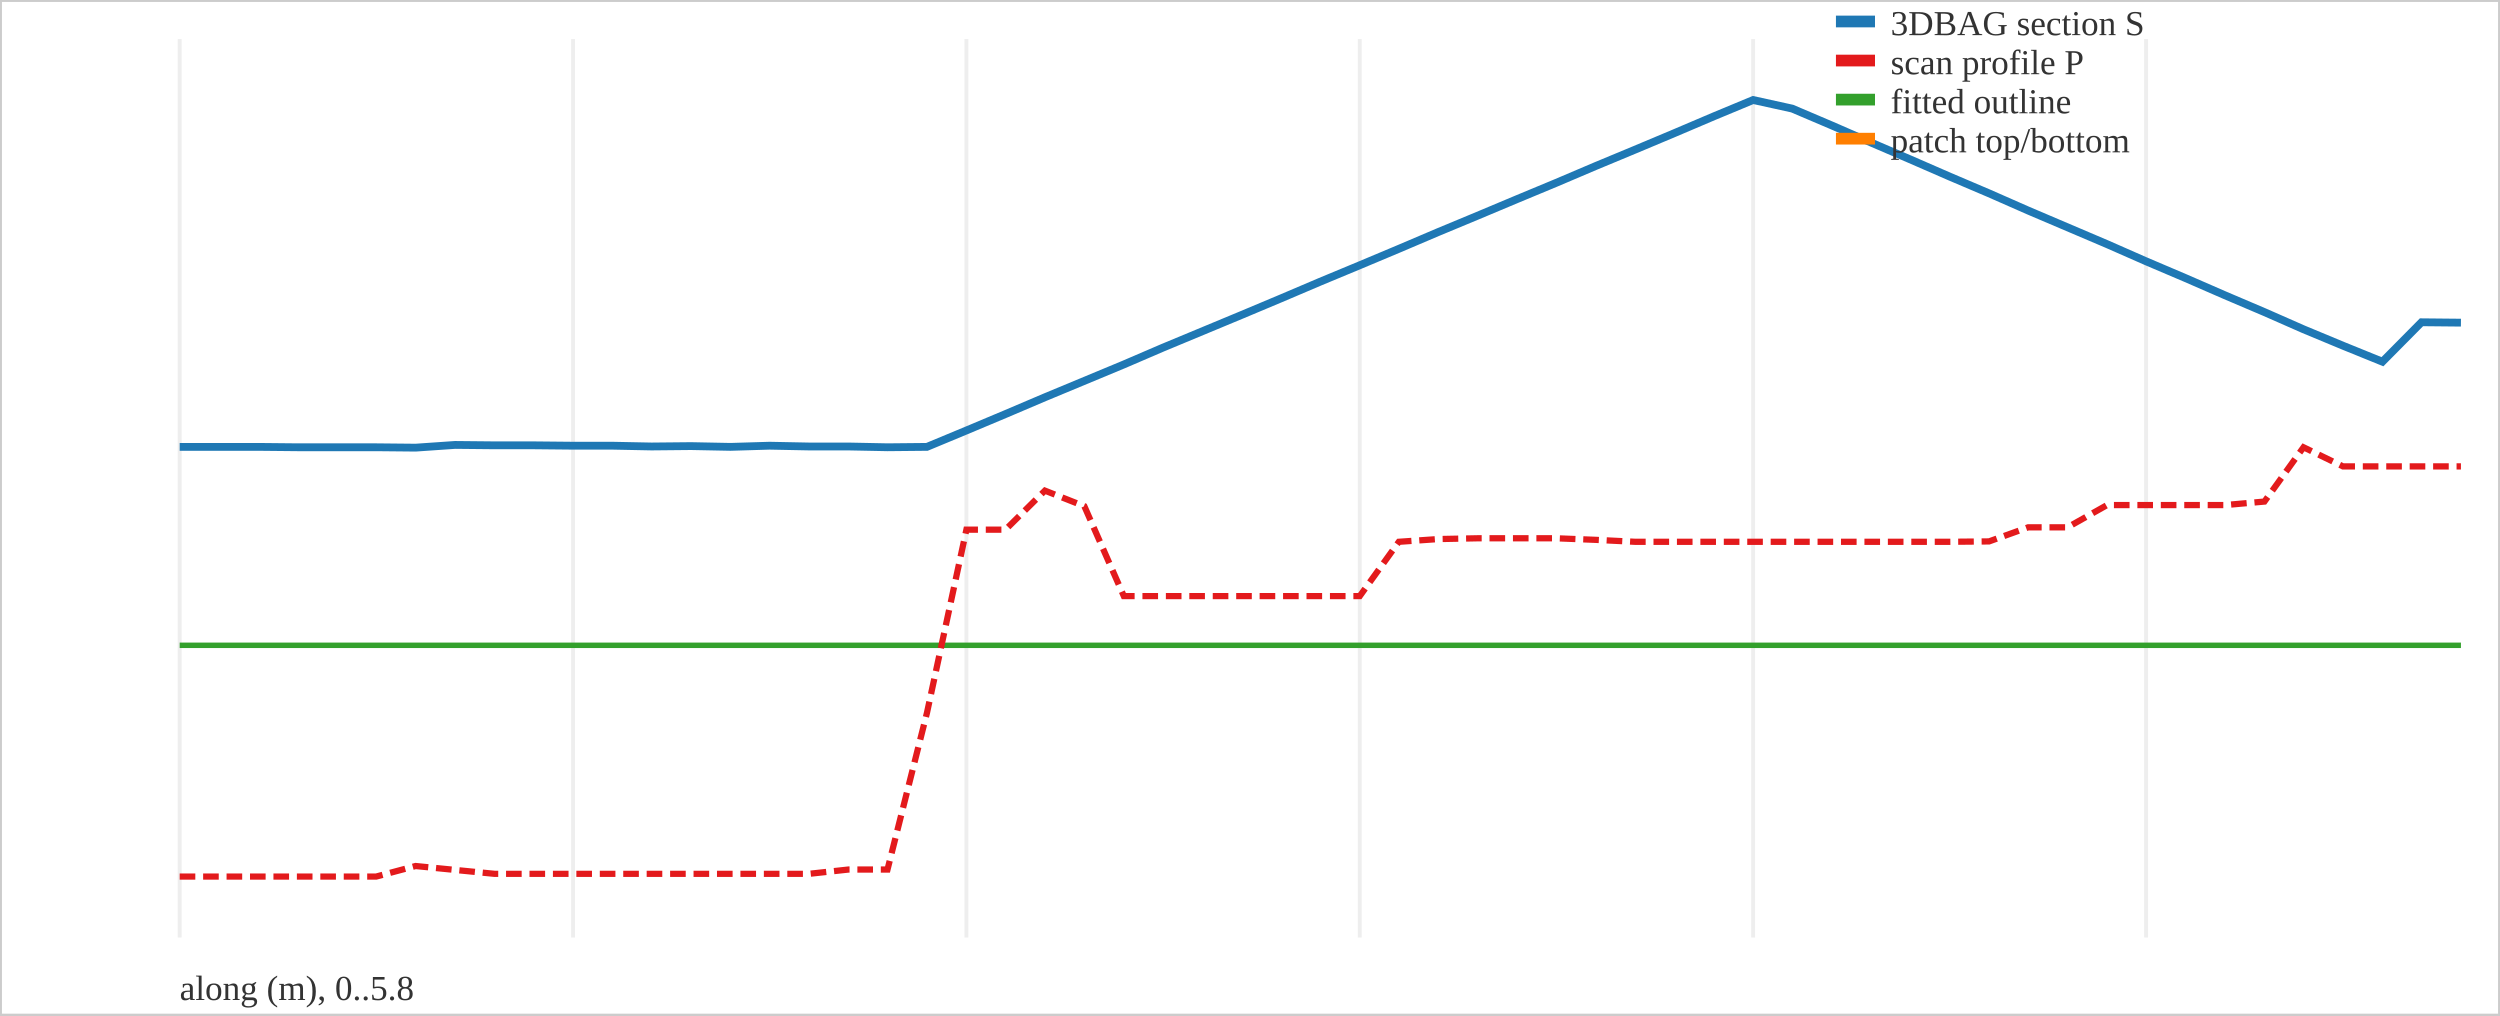
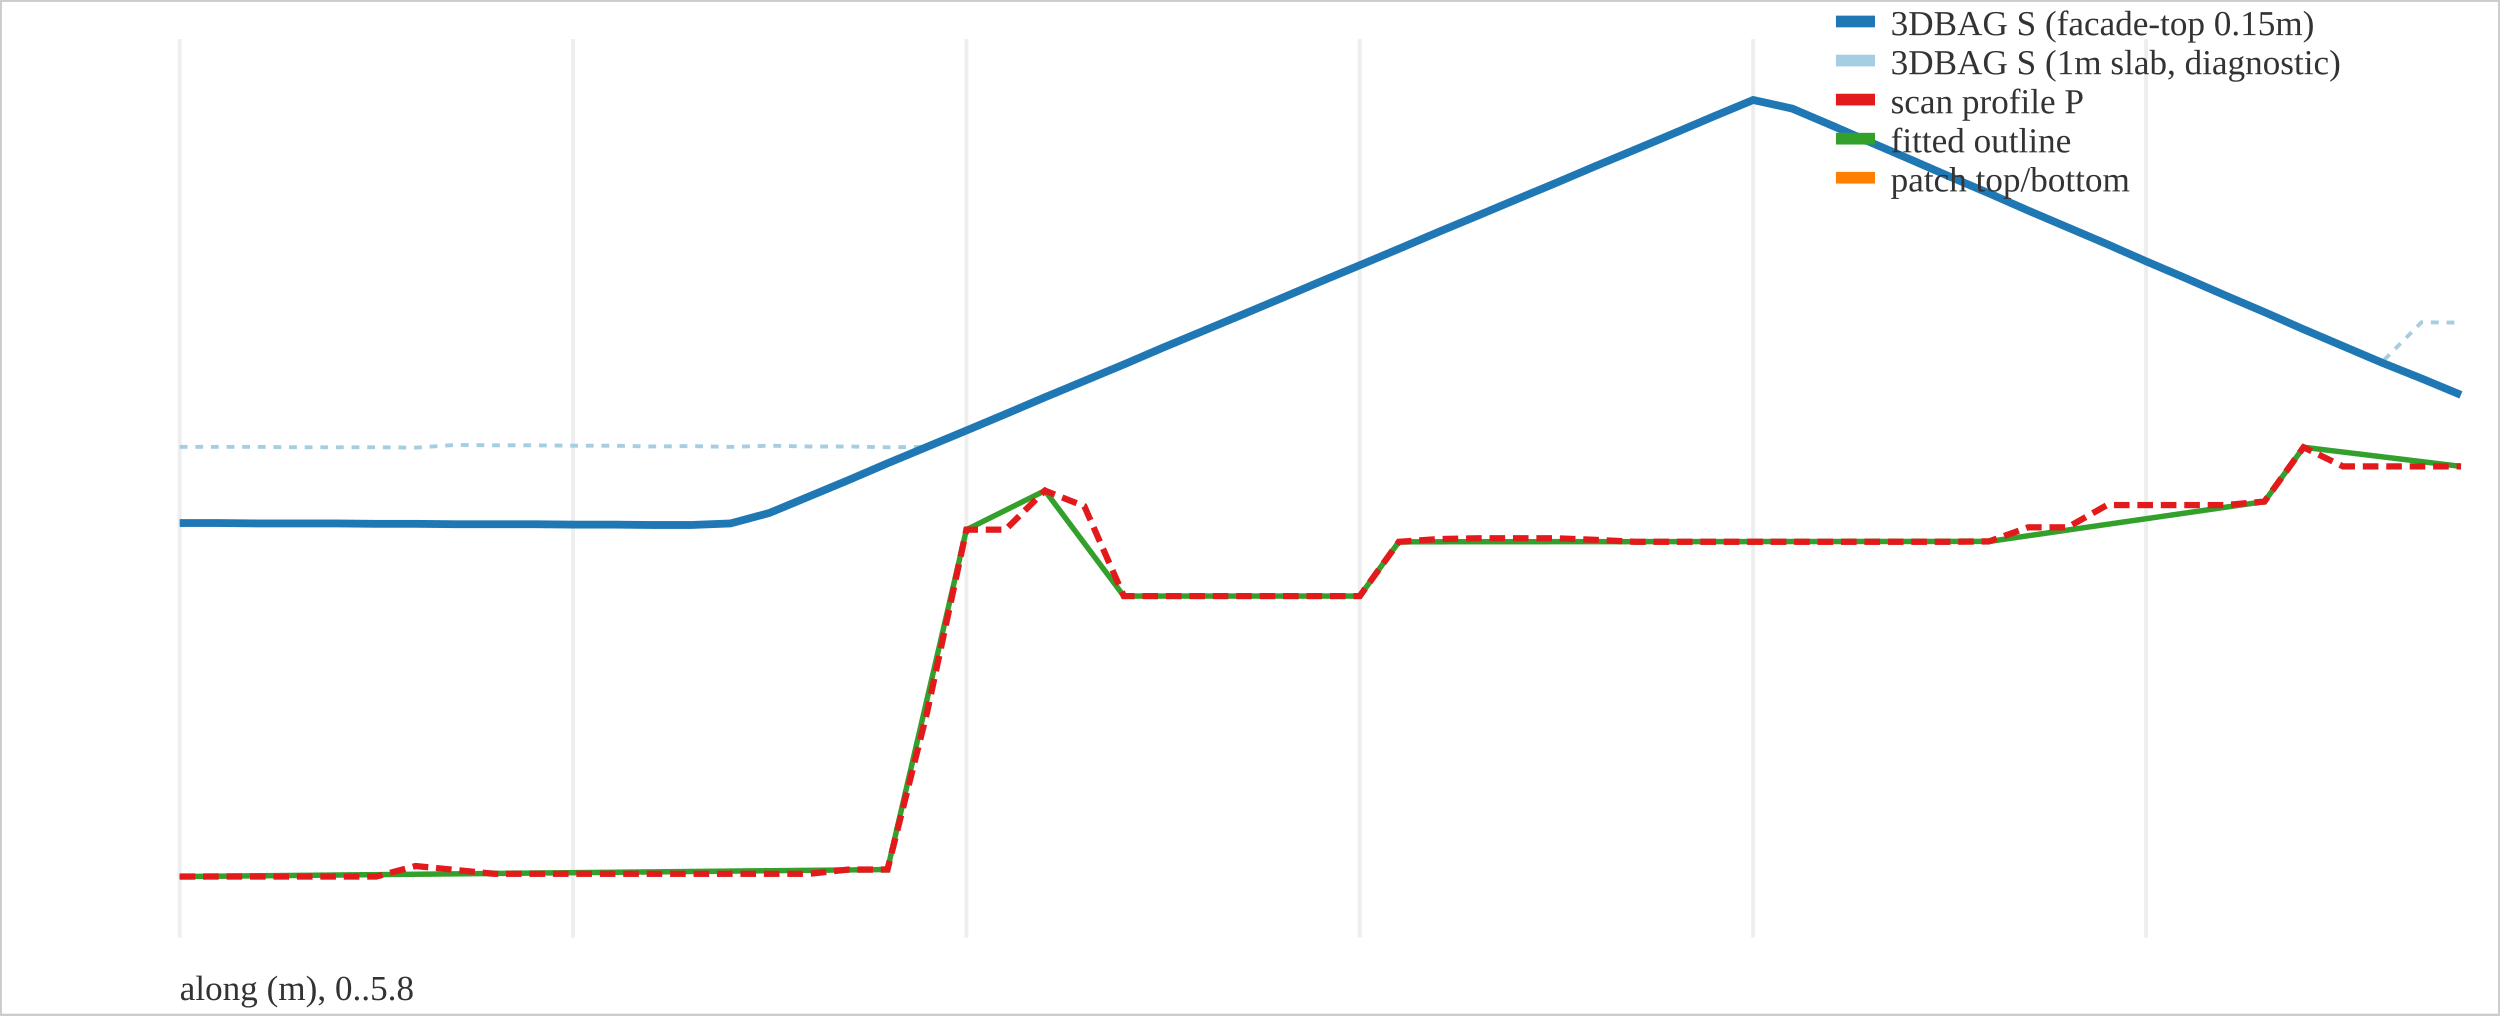
<svg xmlns="http://www.w3.org/2000/svg" width="640" height="260" viewBox="0 0 640 260">
  <rect x="0" y="0" width="640" height="260" fill="#ffffff" stroke="#ccc" />
  <line x1="46.0" y1="10" x2="46.0" y2="240" stroke="#eee" stroke-width="1" />
  <line x1="146.7" y1="10" x2="146.7" y2="240" stroke="#eee" stroke-width="1" />
  <line x1="247.4" y1="10" x2="247.4" y2="240" stroke="#eee" stroke-width="1" />
  <line x1="348.1" y1="10" x2="348.1" y2="240" stroke="#eee" stroke-width="1" />
  <line x1="448.8" y1="10" x2="448.8" y2="240" stroke="#eee" stroke-width="1" />
  <line x1="549.4" y1="10" x2="549.4" y2="240" stroke="#eee" stroke-width="1" />
-   <polyline points="46.0,165.2 630.0,165.2" fill="none" stroke="#33a02c" stroke-width="1.4" />
-   <polyline points="46.0,114.4 56.1,114.4 66.1,114.4 76.2,114.5 86.3,114.5 96.3,114.5 106.4,114.6 116.5,113.9 126.6,114.0 136.6,114.0 146.7,114.1 156.8,114.1 166.8,114.3 176.9,114.2 187.0,114.4 197.0,114.1 207.1,114.3 217.2,114.3 227.2,114.5 237.3,114.4 247.4,110.2 257.4,106.0 267.5,101.7 277.6,97.5 287.7,93.3 297.7,89.0 307.8,84.8 317.9,80.6 327.9,76.4 338.0,72.1 348.1,67.9 358.1,63.7 368.2,59.4 378.3,55.2 388.3,51.0 398.4,46.8 408.5,42.5 418.6,38.3 428.6,34.1 438.7,29.8 448.8,25.6 458.8,27.8 468.9,32.1 479.0,36.5 489.0,40.8 499.1,45.2 509.2,49.5 519.2,53.9 529.3,58.2 539.4,62.5 549.4,66.9 559.5,71.2 569.6,75.6 579.7,79.9 589.7,84.3 599.8,88.5 609.9,92.6 619.9,82.5 630.0,82.6" fill="none" stroke="#1f78b4" stroke-width="2" />
+   <polyline points="46.0,224.4 227.2,222.6 247.4,135.6 267.5,125.6 287.7,152.6 348.1,152.6 358.1,138.7 509.2,138.6 579.7,128.4 589.7,114.5 630.0,119.4" fill="none" stroke="#33a02c" stroke-width="1.4" />
+   <polyline points="46.0,114.4 56.1,114.4 66.1,114.4 76.2,114.5 86.3,114.5 96.3,114.5 106.4,114.6 116.5,113.9 126.6,114.0 136.6,114.0 146.7,114.1 156.8,114.1 166.8,114.3 176.9,114.2 187.0,114.4 197.0,114.1 207.1,114.3 217.2,114.3 227.2,114.5 237.3,114.4 247.4,110.2 257.4,106.0 267.5,101.7 277.6,97.5 287.7,93.3 297.7,89.0 307.8,84.8 317.9,80.6 327.9,76.4 338.0,72.1 348.1,67.9 358.1,63.7 368.2,59.4 378.3,55.2 388.3,51.0 398.4,46.8 408.5,42.5 418.6,38.3 428.6,34.1 438.7,29.8 448.8,25.6 458.8,27.8 468.9,32.1 479.0,36.5 489.0,40.8 499.1,45.2 509.2,49.5 519.2,53.9 529.3,58.2 539.4,62.5 549.4,66.9 559.5,71.2 569.6,75.6 579.7,79.9 589.7,84.3 599.8,88.5 609.9,92.6 619.9,82.5 630.0,82.6" fill="none" stroke="#a6cee3" stroke-width="1" stroke-dasharray="2,2" />
+   <polyline points="46.0,133.9 56.1,133.9 66.1,134.0 76.2,134.0 86.3,134.0 96.3,134.1 106.4,134.1 116.5,134.2 126.6,134.2 136.6,134.2 146.7,134.3 156.8,134.3 166.8,134.4 176.9,134.4 187.0,134.0 197.0,131.3 207.1,127.1 217.2,122.9 227.2,118.6 237.3,114.4 247.4,110.2 257.4,106.0 267.5,101.7 277.6,97.5 287.7,93.3 297.7,89.0 307.8,84.8 317.9,80.6 327.9,76.4 338.0,72.1 348.1,67.9 358.1,63.7 368.2,59.4 378.3,55.2 388.3,51.0 398.4,46.8 408.5,42.5 418.6,38.3 428.6,34.1 438.7,29.8 448.8,25.6 458.8,27.8 468.9,32.1 479.0,36.5 489.0,40.8 499.1,45.2 509.2,49.5 519.2,53.9 529.3,58.2 539.4,62.5 549.4,66.9 559.5,71.2 569.6,75.6 579.7,79.9 589.7,84.3 599.8,88.6 609.9,92.9 619.9,96.9 630.0,101.1" fill="none" stroke="#1f78b4" stroke-width="2" />
  <polyline points="46.0,224.4 56.1,224.4 66.1,224.4 76.2,224.4 86.3,224.4 96.3,224.4 106.4,221.7 116.5,222.7 126.6,223.7 136.6,223.7 146.7,223.7 156.8,223.7 166.8,223.7 176.9,223.7 187.0,223.7 197.0,223.7 207.1,223.7 217.2,222.6 227.2,222.6 237.3,182.5 247.4,135.6 257.4,135.6 267.5,125.6 277.6,129.6 287.7,152.6 297.7,152.6 307.8,152.6 317.9,152.6 327.9,152.6 338.0,152.6 348.1,152.6 358.1,138.7 368.2,138.0 378.3,137.8 388.3,137.8 398.4,137.8 408.5,138.2 418.6,138.7 428.6,138.7 438.7,138.7 448.8,138.7 458.8,138.7 468.9,138.7 479.0,138.7 489.0,138.7 499.1,138.7 509.2,138.6 519.2,135.0 529.3,135.0 539.4,129.3 549.4,129.3 559.5,129.3 569.6,129.3 579.7,128.4 589.7,114.5 599.8,119.4 609.9,119.4 619.9,119.4 630.0,119.4" fill="none" stroke="#e31a1c" stroke-width="1.6" stroke-dasharray="4,2" />
  <rect x="470" y="4" width="10" height="3" fill="#1f78b4" />
-   <text x="484" y="9" font-size="9" fill="#333">3DBAG section S</text>
-   <rect x="470" y="14" width="10" height="3" fill="#e31a1c" />
-   <text x="484" y="19" font-size="9" fill="#333">scan profile P</text>
-   <rect x="470" y="24" width="10" height="3" fill="#33a02c" />
-   <text x="484" y="29" font-size="9" fill="#333">fitted outline</text>
-   <rect x="470" y="34" width="10" height="3" fill="#ff7f00" />
-   <text x="484" y="39" font-size="9" fill="#333">patch top/bottom</text>
+   <text x="484" y="9" font-size="9" fill="#333">3DBAG S (facade-top 0.15m)</text>
+   <rect x="470" y="14" width="10" height="3" fill="#a6cee3" />
+   <text x="484" y="19" font-size="9" fill="#333">3DBAG S (1m slab, diagnostic)</text>
+   <rect x="470" y="24" width="10" height="3" fill="#e31a1c" />
+   <text x="484" y="29" font-size="9" fill="#333">scan profile P</text>
+   <rect x="470" y="34" width="10" height="3" fill="#33a02c" />
+   <text x="484" y="39" font-size="9" fill="#333">fitted outline</text>
+   <rect x="470" y="44" width="10" height="3" fill="#ff7f00" />
+   <text x="484" y="49" font-size="9" fill="#333">patch top/bottom</text>
  <text x="46" y="256" font-size="9" fill="#333">along (m), 0..5.8</text>
</svg>
